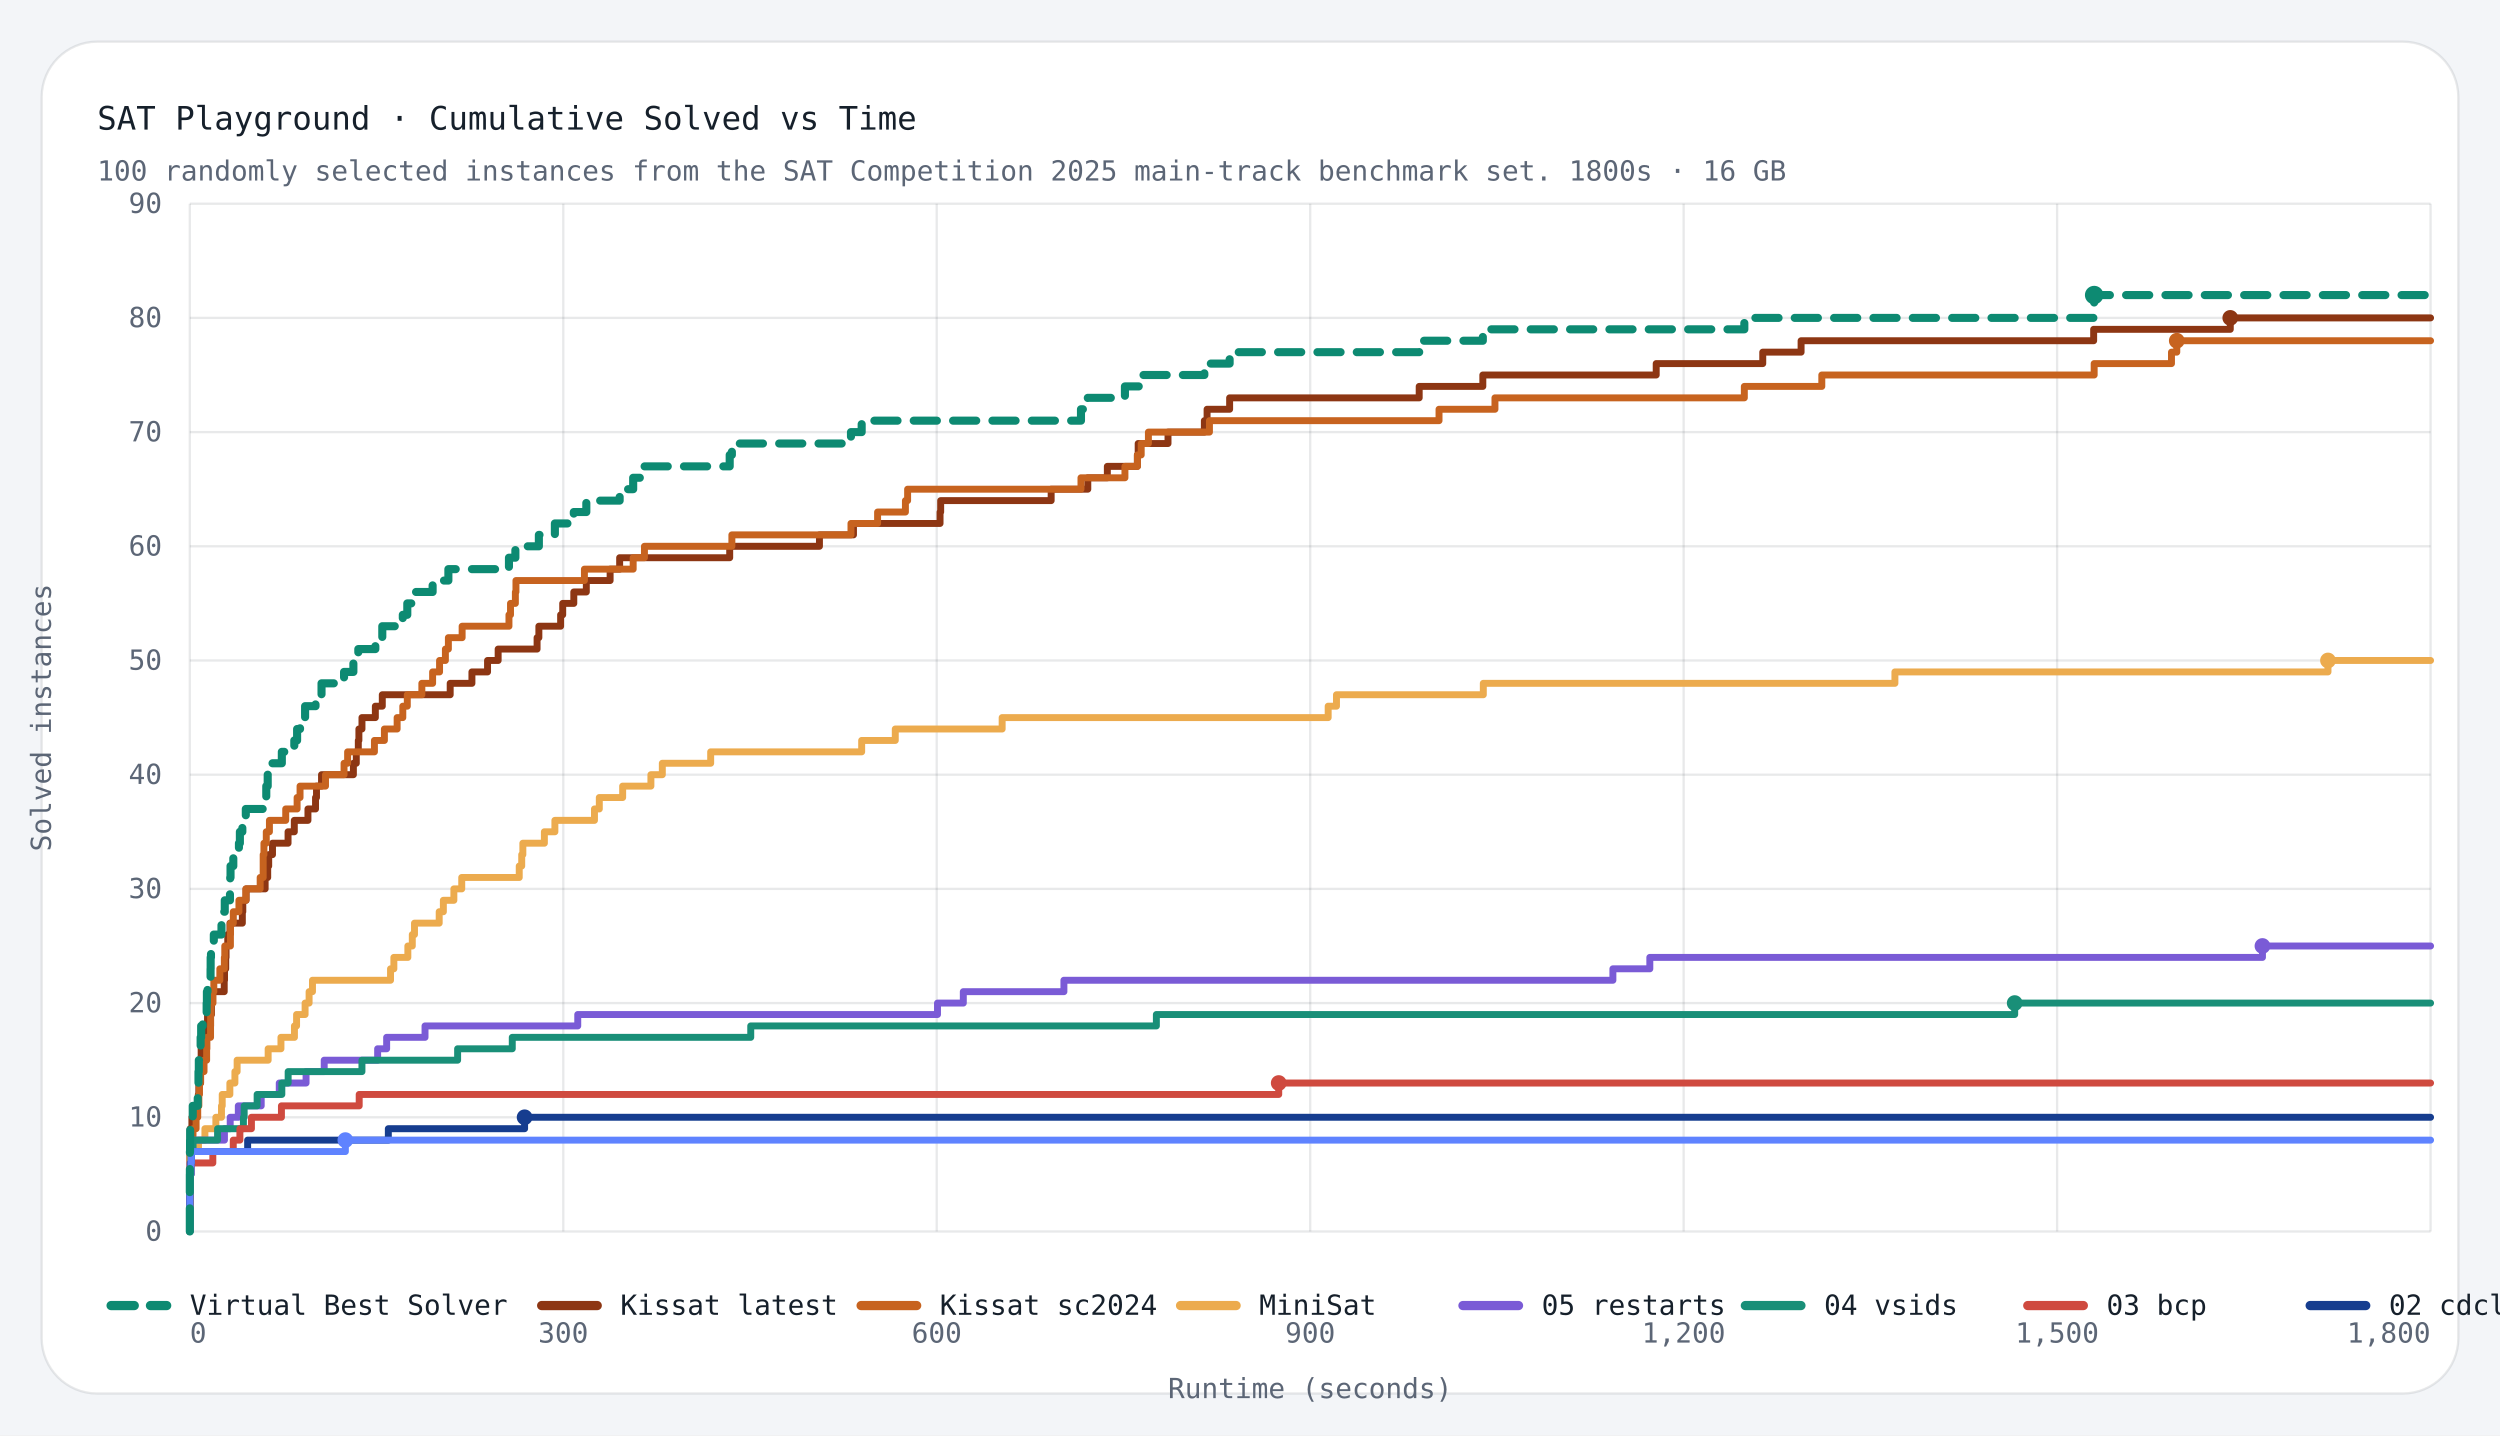
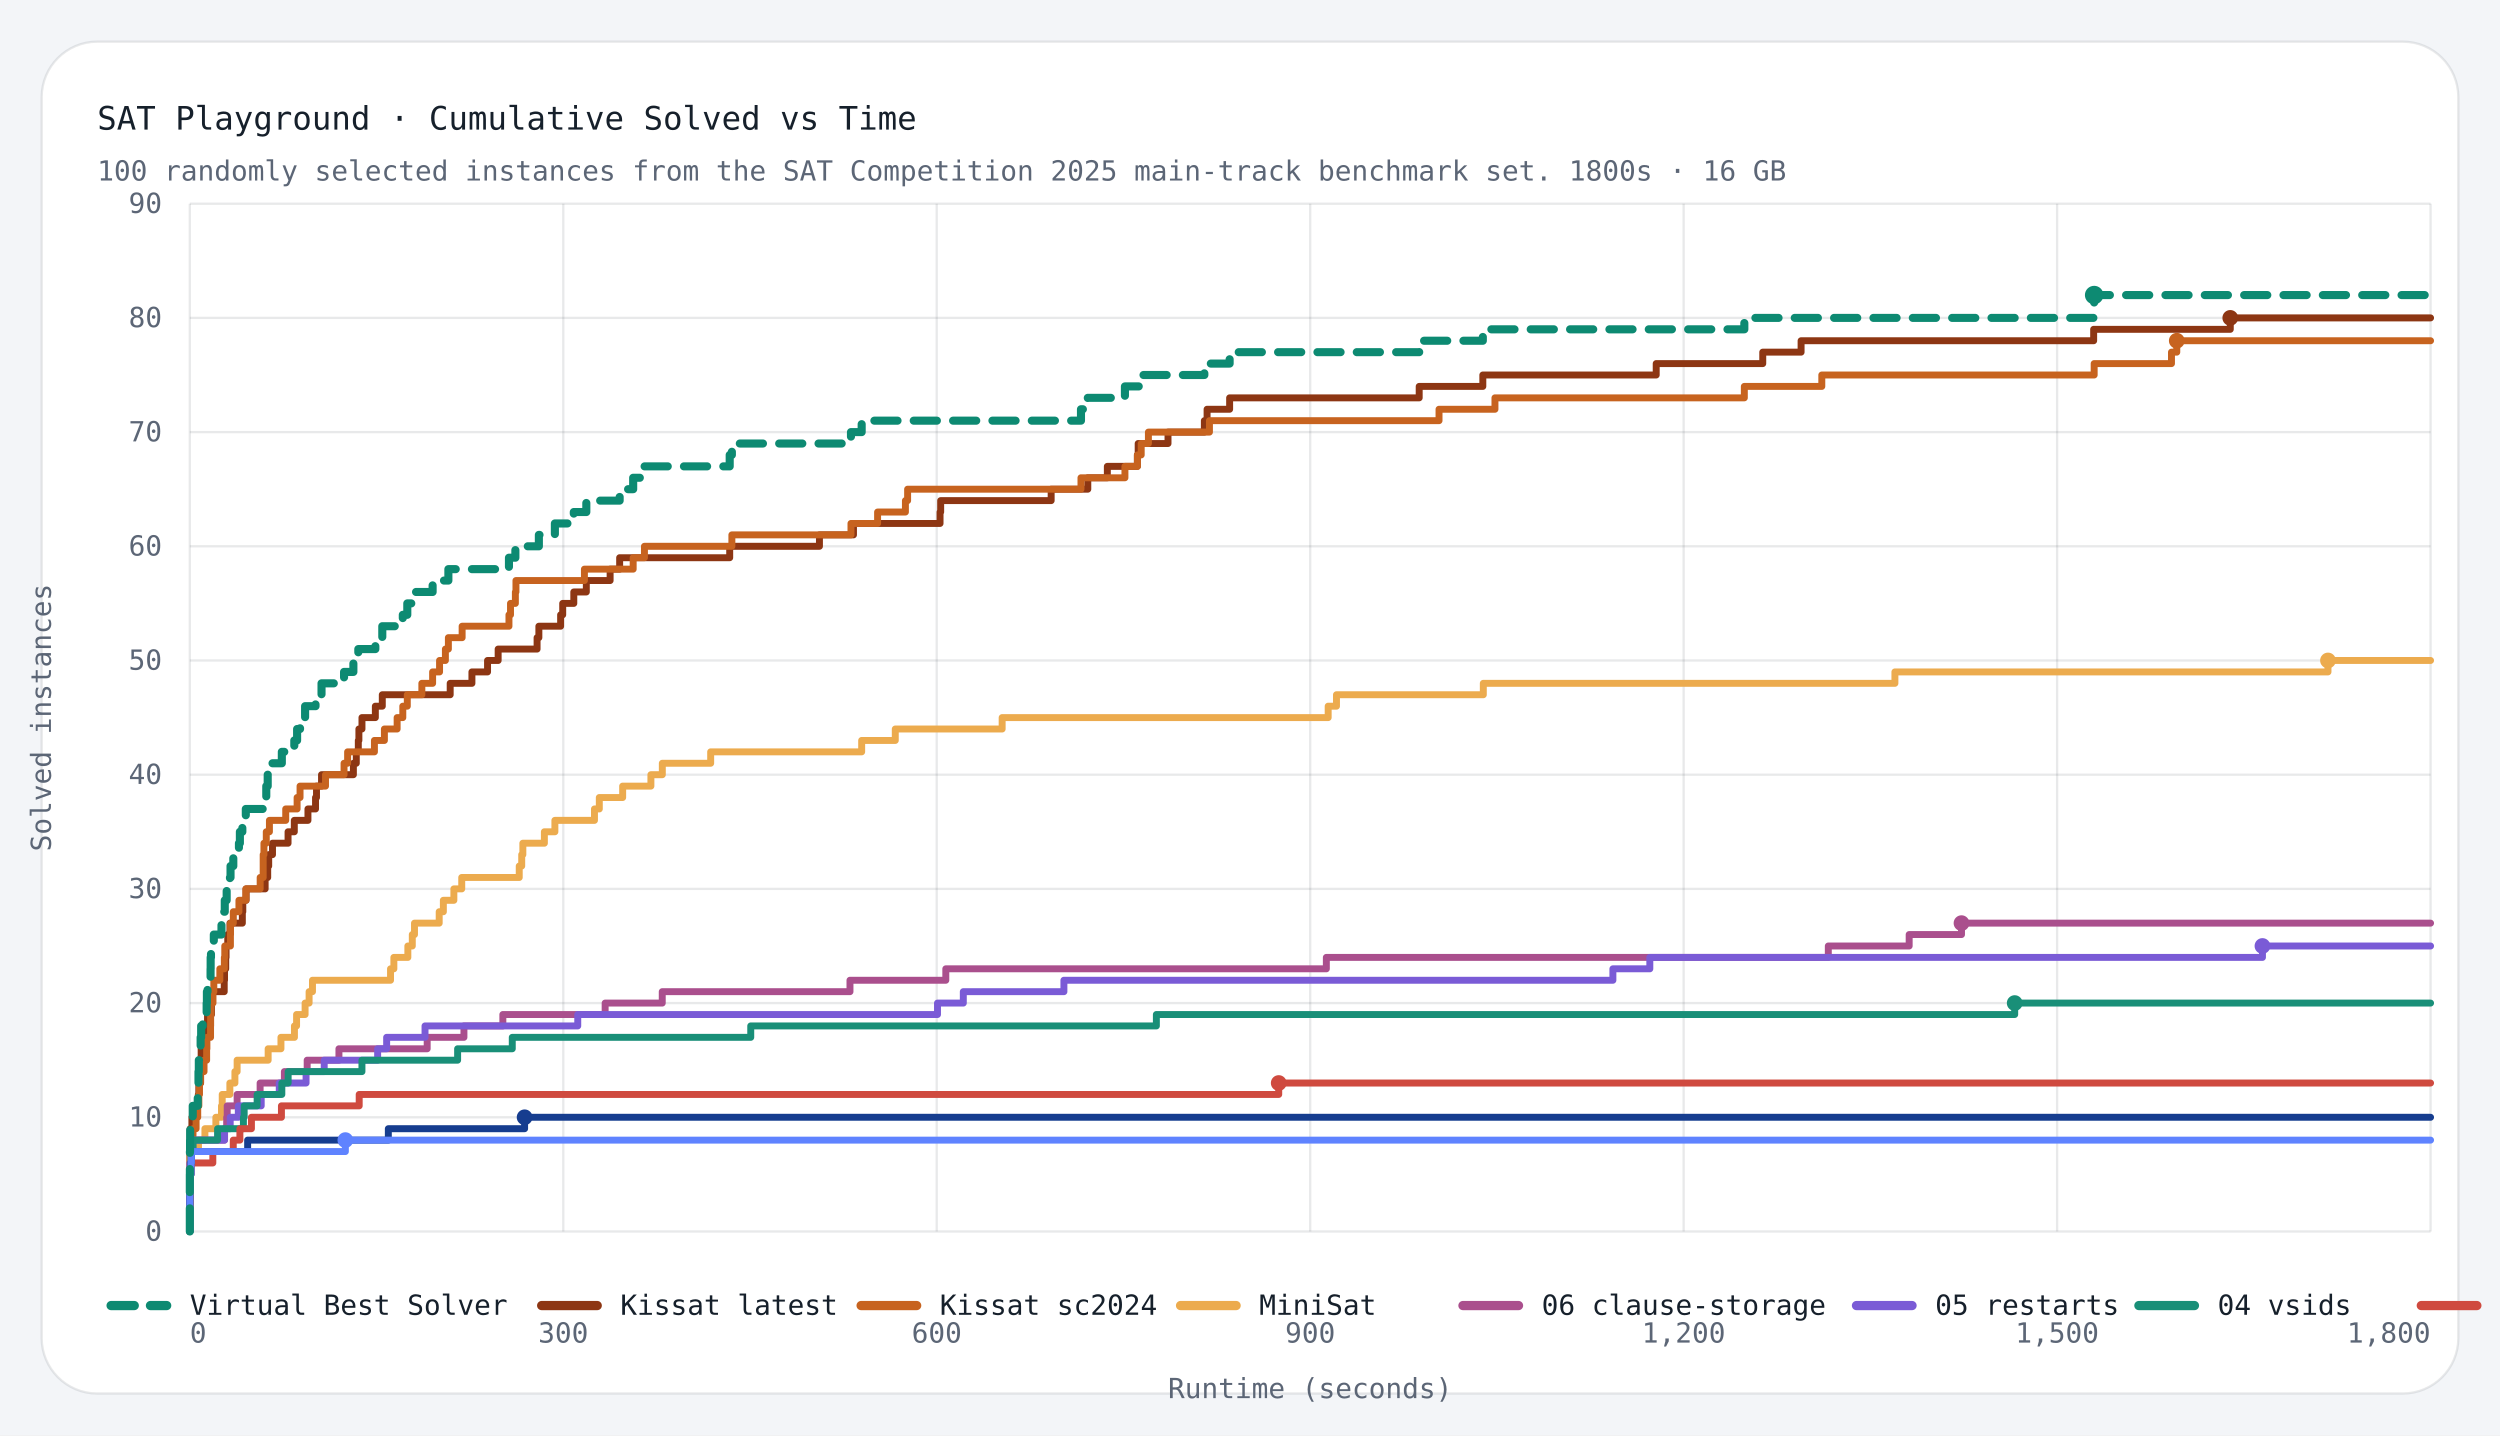
<svg xmlns="http://www.w3.org/2000/svg" width="1080" height="620" viewBox="0 0 1080 620" fill="none">
  <rect width="100%" height="100%" fill="#f3f5f8" />
  <rect x="18" y="18" width="1044" height="584" rx="24" fill="#ffffff" stroke="rgba(22,32,43,0.10)" />
  <text x="42" y="56" fill="#16202b" font-family="IBM Plex Mono, monospace" font-size="14">SAT Playground · Cumulative Solved vs Time</text>
  <text x="42" y="78" fill="#5c6676" font-family="IBM Plex Mono, monospace" font-size="12">100 randomly selected instances from the SAT Competition 2025 main-track benchmark set. 1800s · 16 GB</text>
  <line x1="82.00" y1="88" x2="82.00" y2="532" stroke="rgba(22,32,43,0.10)" stroke-width="1" />
  <text x="82.00" y="580" fill="#5c6676" font-family="IBM Plex Mono, monospace" font-size="12" text-anchor="start">0</text>
  <line x1="243.33" y1="88" x2="243.33" y2="532" stroke="rgba(22,32,43,0.10)" stroke-width="1" />
  <text x="243.33" y="580" fill="#5c6676" font-family="IBM Plex Mono, monospace" font-size="12" text-anchor="middle">300</text>
  <line x1="404.67" y1="88" x2="404.67" y2="532" stroke="rgba(22,32,43,0.10)" stroke-width="1" />
  <text x="404.67" y="580" fill="#5c6676" font-family="IBM Plex Mono, monospace" font-size="12" text-anchor="middle">600</text>
  <line x1="566.00" y1="88" x2="566.00" y2="532" stroke="rgba(22,32,43,0.10)" stroke-width="1" />
  <text x="566.00" y="580" fill="#5c6676" font-family="IBM Plex Mono, monospace" font-size="12" text-anchor="middle">900</text>
  <line x1="727.33" y1="88" x2="727.33" y2="532" stroke="rgba(22,32,43,0.10)" stroke-width="1" />
  <text x="727.33" y="580" fill="#5c6676" font-family="IBM Plex Mono, monospace" font-size="12" text-anchor="middle">1,200</text>
  <line x1="888.67" y1="88" x2="888.67" y2="532" stroke="rgba(22,32,43,0.10)" stroke-width="1" />
  <text x="888.67" y="580" fill="#5c6676" font-family="IBM Plex Mono, monospace" font-size="12" text-anchor="middle">1,500</text>
  <line x1="1050.00" y1="88" x2="1050.00" y2="532" stroke="rgba(22,32,43,0.10)" stroke-width="1" />
  <text x="1050.00" y="580" fill="#5c6676" font-family="IBM Plex Mono, monospace" font-size="12" text-anchor="end">1,800</text>
  <line x1="82" y1="532.00" x2="1050" y2="532.00" stroke="rgba(22,32,43,0.10)" stroke-width="1" />
  <text x="70" y="536.00" fill="#5c6676" font-family="IBM Plex Mono, monospace" font-size="12" text-anchor="end">0</text>
  <line x1="82" y1="482.67" x2="1050" y2="482.67" stroke="rgba(22,32,43,0.10)" stroke-width="1" />
  <text x="70" y="486.67" fill="#5c6676" font-family="IBM Plex Mono, monospace" font-size="12" text-anchor="end">10</text>
  <line x1="82" y1="433.33" x2="1050" y2="433.33" stroke="rgba(22,32,43,0.10)" stroke-width="1" />
  <text x="70" y="437.33" fill="#5c6676" font-family="IBM Plex Mono, monospace" font-size="12" text-anchor="end">20</text>
  <line x1="82" y1="384.00" x2="1050" y2="384.00" stroke="rgba(22,32,43,0.10)" stroke-width="1" />
  <text x="70" y="388.00" fill="#5c6676" font-family="IBM Plex Mono, monospace" font-size="12" text-anchor="end">30</text>
  <line x1="82" y1="334.67" x2="1050" y2="334.67" stroke="rgba(22,32,43,0.10)" stroke-width="1" />
  <text x="70" y="338.67" fill="#5c6676" font-family="IBM Plex Mono, monospace" font-size="12" text-anchor="end">40</text>
  <line x1="82" y1="285.33" x2="1050" y2="285.33" stroke="rgba(22,32,43,0.10)" stroke-width="1" />
  <text x="70" y="289.33" fill="#5c6676" font-family="IBM Plex Mono, monospace" font-size="12" text-anchor="end">50</text>
  <line x1="82" y1="236.00" x2="1050" y2="236.00" stroke="rgba(22,32,43,0.10)" stroke-width="1" />
  <text x="70" y="240.00" fill="#5c6676" font-family="IBM Plex Mono, monospace" font-size="12" text-anchor="end">60</text>
  <line x1="82" y1="186.67" x2="1050" y2="186.67" stroke="rgba(22,32,43,0.10)" stroke-width="1" />
  <text x="70" y="190.67" fill="#5c6676" font-family="IBM Plex Mono, monospace" font-size="12" text-anchor="end">70</text>
  <line x1="82" y1="137.33" x2="1050" y2="137.33" stroke="rgba(22,32,43,0.10)" stroke-width="1" />
  <text x="70" y="141.33" fill="#5c6676" font-family="IBM Plex Mono, monospace" font-size="12" text-anchor="end">80</text>
  <line x1="82" y1="88.00" x2="1050" y2="88.00" stroke="rgba(22,32,43,0.10)" stroke-width="1" />
  <text x="70" y="92.00" fill="#5c6676" font-family="IBM Plex Mono, monospace" font-size="12" text-anchor="end">90</text>
  <text x="566.00" y="604" fill="#5c6676" font-family="IBM Plex Mono, monospace" font-size="12" text-anchor="middle">Runtime (seconds)</text>
  <text x="22" y="310.00" fill="#5c6676" font-family="IBM Plex Mono, monospace" font-size="12" text-anchor="middle" transform="rotate(-90 22 310.00)">Solved instances</text>
  <path d="M 82.00 532.00 L 82.00 532.00 L 82.00 527.07 L 82.00 527.07 L 82.00 522.13 L 82.00 522.13 L 82.00 517.20 L 82.00 517.20 L 82.00 512.27 L 82.00 512.27 L 82.00 507.33 L 82.03 507.33 L 82.03 502.40 L 82.06 502.40 L 82.06 497.47 L 82.10 497.47 L 82.10 492.53 L 82.15 492.53 L 82.15 487.60 L 82.91 487.60 L 82.91 482.67 L 83.27 482.67 L 83.27 477.73 L 85.68 477.73 L 85.68 472.80 L 85.89 472.80 L 85.89 467.87 L 86.67 467.87 L 86.67 462.93 L 86.67 462.93 L 86.67 458.00 L 86.90 458.00 L 86.90 453.07 L 87.56 453.07 L 87.56 448.13 L 89.33 448.13 L 89.33 443.20 L 89.65 443.20 L 89.65 438.27 L 91.35 438.27 L 91.35 433.33 L 91.62 433.33 L 91.62 428.40 L 96.86 428.40 L 96.86 423.47 L 97.00 423.47 L 97.00 418.53 L 97.51 418.53 L 97.51 413.60 L 97.66 413.60 L 97.66 408.67 L 98.39 408.67 L 98.39 403.73 L 99.34 403.73 L 99.34 398.80 L 104.69 398.80 L 104.69 393.87 L 104.89 393.87 L 104.89 388.93 L 106.33 388.93 L 106.33 384.00 L 114.54 384.00 L 114.54 379.07 L 115.65 379.07 L 115.65 374.13 L 116.08 374.13 L 116.08 369.20 L 117.72 369.20 L 117.72 364.27 L 124.44 364.27 L 124.44 359.33 L 127.14 359.33 L 127.14 354.40 L 133.03 354.40 L 133.03 349.47 L 136.31 349.47 L 136.31 344.53 L 136.73 344.53 L 136.73 339.60 L 138.90 339.60 L 138.90 334.67 L 152.66 334.67 L 152.66 329.73 L 153.92 329.73 L 153.92 324.80 L 154.79 324.80 L 154.79 319.87 L 155.04 319.87 L 155.04 314.93 L 156.37 314.93 L 156.37 310.00 L 162.15 310.00 L 162.15 305.07 L 165.15 305.07 L 165.15 300.13 L 194.48 300.13 L 194.48 295.20 L 203.87 295.20 L 203.87 290.27 L 210.62 290.27 L 210.62 285.33 L 215.20 285.33 L 215.20 280.40 L 232.02 280.40 L 232.02 275.47 L 232.79 275.47 L 232.79 270.53 L 242.19 270.53 L 242.19 265.60 L 243.09 265.60 L 243.09 260.67 L 247.88 260.67 L 247.88 255.73 L 253.29 255.73 L 253.29 250.80 L 263.57 250.80 L 263.57 245.87 L 267.69 245.87 L 267.69 240.93 L 315.23 240.93 L 315.23 236.00 L 354.00 236.00 L 354.00 231.07 L 368.70 231.07 L 368.70 226.13 L 406.10 226.13 L 406.10 221.20 L 406.37 221.20 L 406.37 216.27 L 454.10 216.27 L 454.10 211.33 L 469.93 211.33 L 469.93 206.40 L 478.37 206.40 L 478.37 201.47 L 491.33 201.47 L 491.33 196.53 L 491.69 196.53 L 491.69 191.60 L 504.58 191.60 L 504.58 186.67 L 520.28 186.67 L 520.28 181.73 L 521.46 181.73 L 521.46 176.80 L 531.20 176.80 L 531.20 171.87 L 613.09 171.87 L 613.09 166.93 L 640.58 166.93 L 640.58 162.00 L 715.48 162.00 L 715.48 157.07 L 761.51 157.07 L 761.51 152.13 L 778.07 152.13 L 778.07 147.20 L 904.46 147.20 L 904.46 142.27 L 963.48 142.27 L 963.48 137.33 L 1050.00 137.33" stroke="#8d3613" stroke-width="3" stroke-linejoin="round" stroke-linecap="round" />
  <circle cx="963.48" cy="137.33" r="3.4" fill="#8d3613" />
  <path d="M 82.00 532.00 L 82.00 532.00 L 82.00 527.07 L 82.00 527.07 L 82.00 522.13 L 82.00 522.13 L 82.00 517.20 L 82.00 517.20 L 82.00 512.27 L 82.00 512.27 L 82.00 507.33 L 82.15 507.33 L 82.15 502.40 L 82.17 502.40 L 82.17 497.47 L 82.43 497.47 L 82.43 492.53 L 83.38 492.53 L 83.38 487.60 L 84.71 487.60 L 84.71 482.67 L 85.42 482.67 L 85.42 477.73 L 85.90 477.73 L 85.90 472.80 L 86.18 472.80 L 86.18 467.87 L 86.59 467.87 L 86.59 462.93 L 88.14 462.93 L 88.14 458.00 L 89.27 458.00 L 89.27 453.07 L 89.38 453.07 L 89.38 448.13 L 90.96 448.13 L 90.96 443.20 L 91.00 443.20 L 91.00 438.27 L 91.14 438.27 L 91.14 433.33 L 92.01 433.33 L 92.01 428.40 L 92.37 428.40 L 92.37 423.47 L 94.97 423.47 L 94.97 418.53 L 96.92 418.53 L 96.92 413.60 L 97.10 413.60 L 97.10 408.67 L 99.54 408.67 L 99.54 403.73 L 99.59 403.73 L 99.59 398.80 L 100.79 398.80 L 100.79 393.87 L 103.22 393.87 L 103.22 388.93 L 106.19 388.93 L 106.19 384.00 L 112.39 384.00 L 112.39 379.07 L 113.69 379.07 L 113.69 374.13 L 113.69 374.13 L 113.69 369.20 L 114.02 369.20 L 114.02 364.27 L 115.03 364.27 L 115.03 359.33 L 116.39 359.33 L 116.39 354.40 L 123.43 354.40 L 123.43 349.47 L 128.35 349.47 L 128.35 344.53 L 129.62 344.53 L 129.62 339.60 L 140.62 339.60 L 140.62 334.67 L 148.63 334.67 L 148.63 329.73 L 150.17 329.73 L 150.17 324.80 L 161.75 324.80 L 161.75 319.87 L 166.06 319.87 L 166.06 314.93 L 171.56 314.93 L 171.56 310.00 L 174.01 310.00 L 174.01 305.07 L 175.95 305.07 L 175.95 300.13 L 182.24 300.13 L 182.24 295.20 L 186.89 295.20 L 186.89 290.27 L 189.89 290.27 L 189.89 285.33 L 192.41 285.33 L 192.41 280.40 L 193.70 280.40 L 193.70 275.47 L 199.64 275.47 L 199.64 270.53 L 219.87 270.53 L 219.87 265.60 L 220.54 265.60 L 220.54 260.67 L 222.64 260.67 L 222.64 255.73 L 222.89 255.73 L 222.89 250.80 L 252.47 250.80 L 252.47 245.87 L 273.53 245.87 L 273.53 240.93 L 278.40 240.93 L 278.40 236.00 L 316.17 236.00 L 316.17 231.07 L 367.62 231.07 L 367.62 226.13 L 379.12 226.13 L 379.12 221.20 L 391.14 221.20 L 391.14 216.27 L 392.09 216.27 L 392.09 211.33 L 466.98 211.33 L 466.98 206.40 L 485.97 206.40 L 485.97 201.47 L 491.38 201.47 L 491.38 196.53 L 493.00 196.53 L 493.00 191.60 L 496.11 191.60 L 496.11 186.67 L 522.48 186.67 L 522.48 181.73 L 621.66 181.73 L 621.66 176.80 L 645.82 176.80 L 645.82 171.87 L 753.55 171.87 L 753.55 166.93 L 787.02 166.93 L 787.02 162.00 L 904.68 162.00 L 904.68 157.07 L 938.08 157.07 L 938.08 152.13 L 940.37 152.13 L 940.37 147.20 L 1050.00 147.20" stroke="#c7631f" stroke-width="3" stroke-linejoin="round" stroke-linecap="round" />
  <circle cx="940.37" cy="147.20" r="3.4" fill="#c7631f" />
  <path d="M 82.00 532.00 L 82.00 532.00 L 82.00 527.07 L 82.00 527.07 L 82.00 522.13 L 82.00 522.13 L 82.00 517.20 L 82.00 517.20 L 82.00 512.27 L 82.04 512.27 L 82.04 507.33 L 82.09 507.33 L 82.09 502.40 L 82.19 502.40 L 82.19 497.47 L 85.74 497.47 L 85.74 492.53 L 88.52 492.53 L 88.52 487.60 L 93.25 487.60 L 93.25 482.67 L 95.68 482.67 L 95.68 477.73 L 96.00 477.73 L 96.00 472.80 L 99.30 472.80 L 99.30 467.87 L 101.48 467.87 L 101.48 462.93 L 102.44 462.93 L 102.44 458.00 L 115.84 458.00 L 115.84 453.07 L 121.37 453.07 L 121.37 448.13 L 127.20 448.13 L 127.20 443.20 L 128.12 443.20 L 128.12 438.27 L 131.80 438.27 L 131.80 433.33 L 133.53 433.33 L 133.53 428.40 L 134.99 428.40 L 134.99 423.47 L 168.71 423.47 L 168.71 418.53 L 170.15 418.53 L 170.15 413.60 L 176.19 413.60 L 176.19 408.67 L 178.11 408.67 L 178.11 403.73 L 179.06 403.73 L 179.06 398.80 L 189.73 398.80 L 189.73 393.87 L 191.53 393.87 L 191.53 388.93 L 196.07 388.93 L 196.07 384.00 L 199.47 384.00 L 199.47 379.07 L 224.31 379.07 L 224.31 374.13 L 225.38 374.13 L 225.38 369.20 L 225.87 369.20 L 225.87 364.27 L 235.17 364.27 L 235.17 359.33 L 239.71 359.33 L 239.71 354.40 L 256.81 354.40 L 256.81 349.47 L 258.90 349.47 L 258.90 344.53 L 268.99 344.53 L 268.99 339.60 L 281.19 339.60 L 281.19 334.67 L 286.12 334.67 L 286.12 329.73 L 307.01 329.73 L 307.01 324.80 L 372.24 324.80 L 372.24 319.87 L 386.76 319.87 L 386.76 314.93 L 432.93 314.93 L 432.93 310.00 L 573.77 310.00 L 573.77 305.07 L 577.36 305.07 L 577.36 300.13 L 640.79 300.13 L 640.79 295.20 L 818.60 295.20 L 818.60 290.27 L 1005.69 290.27 L 1005.69 285.33 L 1050.00 285.33" stroke="#ecab4e" stroke-width="3" stroke-linejoin="round" stroke-linecap="round" />
  <circle cx="1005.69" cy="285.33" r="3.4" fill="#ecab4e" />
+   <path d="M 82.00 532.00 L 82.00 532.00 L 82.00 527.07 L 82.01 527.07 L 82.01 522.13 L 82.01 522.13 L 82.01 517.20 L 82.01 517.20 L 82.01 512.27 L 82.01 512.27 L 82.01 507.33 L 82.09 507.33 L 82.09 502.40 L 82.62 502.40 L 82.62 497.47 L 83.24 497.47 L 83.24 492.53 L 97.02 492.53 L 97.02 487.60 L 97.92 487.60 L 97.92 482.67 L 98.15 482.67 L 98.15 477.73 L 102.44 477.73 L 102.44 472.80 L 112.37 472.80 L 112.37 467.87 L 122.85 467.87 L 122.85 462.93 L 132.70 462.93 L 132.70 458.00 L 146.42 458.00 L 146.42 453.07 L 184.54 453.07 L 184.54 448.13 L 200.42 448.13 L 200.42 443.20 L 217.23 443.20 L 217.23 438.27 L 261.42 438.27 L 261.42 433.33 L 286.09 433.33 L 286.09 428.40 L 367.19 428.40 L 367.19 423.47 L 408.59 423.47 L 408.59 418.53 L 572.98 418.53 L 572.98 413.60 L 789.83 413.60 L 789.83 408.67 L 824.76 408.67 L 824.76 403.73 L 847.37 403.73 L 847.37 398.80 L 1050.00 398.80" stroke="#aa4f8d" stroke-width="3" stroke-linejoin="round" stroke-linecap="round" />
+   <circle cx="847.37" cy="398.80" r="3.4" fill="#aa4f8d" />
  <path d="M 82.00 532.00 L 82.00 532.00 L 82.00 527.07 L 82.01 527.07 L 82.01 522.13 L 82.01 522.13 L 82.01 517.20 L 82.01 517.20 L 82.01 512.27 L 82.02 512.27 L 82.02 507.33 L 82.10 507.33 L 82.10 502.40 L 82.60 502.40 L 82.60 497.47 L 83.05 497.47 L 83.05 492.53 L 96.96 492.53 L 96.96 487.60 L 99.45 487.60 L 99.45 482.67 L 102.95 482.67 L 102.95 477.73 L 112.84 477.73 L 112.84 472.80 L 120.64 472.80 L 120.64 467.87 L 132.22 467.87 L 132.22 462.93 L 140.06 462.93 L 140.06 458.00 L 163.14 458.00 L 163.14 453.07 L 167.03 453.07 L 167.03 448.13 L 183.61 448.13 L 183.61 443.20 L 249.59 443.20 L 249.59 438.27 L 405.00 438.27 L 405.00 433.33 L 416.15 433.33 L 416.15 428.40 L 459.61 428.40 L 459.61 423.47 L 696.77 423.47 L 696.77 418.53 L 712.72 418.53 L 712.72 413.60 L 977.38 413.60 L 977.38 408.67 L 1050.00 408.67" stroke="#7a5bd6" stroke-width="3" stroke-linejoin="round" stroke-linecap="round" />
  <circle cx="977.38" cy="408.67" r="3.4" fill="#7a5bd6" />
  <path d="M 82.00 532.00 L 82.00 532.00 L 82.00 527.07 L 82.01 527.07 L 82.01 522.13 L 82.01 522.13 L 82.01 517.20 L 82.01 517.20 L 82.01 512.27 L 82.01 512.27 L 82.01 507.33 L 82.45 507.33 L 82.45 502.40 L 82.59 502.40 L 82.59 497.47 L 83.40 497.47 L 83.40 492.53 L 93.99 492.53 L 93.99 487.60 L 105.15 487.60 L 105.15 482.67 L 105.48 482.67 L 105.48 477.73 L 111.08 477.73 L 111.08 472.80 L 121.75 472.80 L 121.75 467.87 L 124.48 467.87 L 124.48 462.93 L 156.36 462.93 L 156.36 458.00 L 197.69 458.00 L 197.69 453.07 L 221.30 453.07 L 221.30 448.13 L 324.32 448.13 L 324.32 443.20 L 499.55 443.20 L 499.55 438.27 L 870.35 438.27 L 870.35 433.33 L 1050.00 433.33" stroke="#198f78" stroke-width="3" stroke-linejoin="round" stroke-linecap="round" />
  <circle cx="870.35" cy="433.33" r="3.4" fill="#198f78" />
  <path d="M 82.00 532.00 L 82.00 532.00 L 82.00 527.07 L 82.00 527.07 L 82.00 522.13 L 82.00 522.13 L 82.00 517.20 L 82.00 517.20 L 82.00 512.27 L 82.01 512.27 L 82.01 507.33 L 82.56 507.33 L 82.56 502.40 L 91.94 502.40 L 91.94 497.47 L 100.77 497.47 L 100.77 492.53 L 103.63 492.53 L 103.63 487.60 L 108.62 487.60 L 108.62 482.67 L 121.58 482.67 L 121.58 477.73 L 155.17 477.73 L 155.17 472.80 L 552.41 472.80 L 552.41 467.87 L 1050.00 467.87" stroke="#cf4a3f" stroke-width="3" stroke-linejoin="round" stroke-linecap="round" />
  <circle cx="552.41" cy="467.87" r="3.4" fill="#cf4a3f" />
  <path d="M 82.00 532.00 L 82.00 532.00 L 82.00 527.07 L 82.00 527.07 L 82.00 522.13 L 82.00 522.13 L 82.00 517.20 L 82.01 517.20 L 82.01 512.27 L 82.01 512.27 L 82.01 507.33 L 82.45 507.33 L 82.45 502.40 L 82.69 502.40 L 82.69 497.47 L 106.98 497.47 L 106.98 492.53 L 167.76 492.53 L 167.76 487.60 L 226.63 487.60 L 226.63 482.67 L 1050.00 482.67" stroke="#163d8f" stroke-width="3" stroke-linejoin="round" stroke-linecap="round" />
  <circle cx="226.63" cy="482.67" r="3.4" fill="#163d8f" />
  <path d="M 82.00 532.00 L 82.00 532.00 L 82.00 527.07 L 82.01 527.07 L 82.01 522.13 L 82.01 522.13 L 82.01 517.20 L 82.01 517.20 L 82.01 512.27 L 82.01 512.27 L 82.01 507.33 L 82.53 507.33 L 82.53 502.40 L 82.68 502.40 L 82.68 497.47 L 149.20 497.47 L 149.20 492.53 L 1050.00 492.53" stroke="#5f83ff" stroke-width="3" stroke-linejoin="round" stroke-linecap="round" />
  <circle cx="149.20" cy="492.53" r="3.4" fill="#5f83ff" />
-   <path d="M 82.00 532.00 L 82.00 532.00 L 82.00 527.07 L 82.00 527.07 L 82.00 522.13 L 82.00 522.13 L 82.00 517.20 L 82.00 517.20 L 82.00 512.27 L 82.00 512.27 L 82.00 507.33 L 82.03 507.33 L 82.03 502.40 L 82.04 502.40 L 82.04 497.47 L 82.10 497.47 L 82.10 492.53 L 82.15 492.53 L 82.15 487.60 L 82.91 487.60 L 82.91 482.67 L 83.27 482.67 L 83.27 477.73 L 85.42 477.73 L 85.42 472.80 L 85.68 472.80 L 85.68 467.87 L 85.74 467.87 L 85.74 462.93 L 85.89 462.93 L 85.89 458.00 L 86.59 458.00 L 86.59 453.07 L 86.67 453.07 L 86.67 448.13 L 86.90 448.13 L 86.90 443.20 L 87.56 443.20 L 87.56 438.27 L 89.27 438.27 L 89.27 433.33 L 89.38 433.33 L 89.38 428.40 L 89.65 428.40 L 89.65 423.47 L 90.96 423.47 L 90.96 418.53 L 91.00 418.53 L 91.00 413.60 L 91.14 413.60 L 91.14 408.67 L 92.37 408.67 L 92.37 403.73 L 95.68 403.73 L 95.68 398.80 L 96.86 398.80 L 96.86 393.87 L 97.10 393.87 L 97.10 388.93 L 99.34 388.93 L 99.34 384.00 L 99.45 384.00 L 99.45 379.07 L 99.59 379.07 L 99.59 374.13 L 100.79 374.13 L 100.79 369.20 L 103.22 369.20 L 103.22 364.27 L 103.63 364.27 L 103.63 359.33 L 104.69 359.33 L 104.69 354.40 L 106.19 354.40 L 106.19 349.47 L 113.69 349.47 L 113.69 344.53 L 115.03 344.53 L 115.03 339.60 L 115.65 339.60 L 115.65 334.67 L 116.39 334.67 L 116.39 329.73 L 121.75 329.73 L 121.75 324.80 L 127.14 324.80 L 127.14 319.87 L 128.35 319.87 L 128.35 314.93 L 129.62 314.93 L 129.62 310.00 L 131.80 310.00 L 131.80 305.07 L 136.31 305.07 L 136.31 300.13 L 138.90 300.13 L 138.90 295.20 L 148.63 295.20 L 148.63 290.27 L 152.66 290.27 L 152.66 285.33 L 154.79 285.33 L 154.79 280.40 L 162.15 280.40 L 162.15 275.47 L 165.15 275.47 L 165.15 270.53 L 174.01 270.53 L 174.01 265.60 L 175.95 265.60 L 175.95 260.67 L 178.11 260.67 L 178.11 255.73 L 186.89 255.73 L 186.89 250.80 L 193.70 250.80 L 193.70 245.87 L 219.87 245.87 L 219.87 240.93 L 222.64 240.93 L 222.64 236.00 L 232.79 236.00 L 232.79 231.07 L 239.71 231.07 L 239.71 226.13 L 247.88 226.13 L 247.88 221.20 L 253.29 221.20 L 253.29 216.27 L 267.69 216.27 L 267.69 211.33 L 273.53 211.33 L 273.53 206.40 L 278.40 206.40 L 278.40 201.47 L 315.23 201.47 L 315.23 196.53 L 316.17 196.53 L 316.17 191.60 L 367.62 191.60 L 367.62 186.67 L 372.24 186.67 L 372.24 181.73 L 466.98 181.73 L 466.98 176.80 L 469.93 176.80 L 469.93 171.87 L 485.97 171.87 L 485.97 166.93 L 493.00 166.93 L 493.00 162.00 L 520.28 162.00 L 520.28 157.07 L 531.20 157.07 L 531.20 152.13 L 613.09 152.13 L 613.09 147.20 L 640.58 147.20 L 640.58 142.27 L 753.55 142.27 L 753.55 137.33 L 904.46 137.33 L 904.46 132.40 L 904.68 132.40 L 904.68 127.47 L 1050.00 127.47" stroke="#0d8a72" stroke-width="3.5" stroke-linejoin="round" stroke-linecap="round" stroke-dasharray="10 7" />
+   <path d="M 82.00 532.00 L 82.00 532.00 L 82.00 527.07 L 82.00 527.07 L 82.00 522.13 L 82.00 522.13 L 82.00 517.20 L 82.00 517.20 L 82.00 512.27 L 82.00 512.27 L 82.00 507.33 L 82.03 507.33 L 82.03 502.40 L 82.04 502.40 L 82.04 497.47 L 82.10 497.47 L 82.10 492.53 L 82.15 492.53 L 82.15 487.60 L 82.91 487.60 L 82.91 482.67 L 83.27 482.67 L 83.27 477.73 L 85.42 477.73 L 85.42 472.80 L 85.68 472.80 L 85.68 467.87 L 85.74 467.87 L 85.74 462.93 L 85.89 462.93 L 85.89 458.00 L 86.59 458.00 L 86.59 453.07 L 86.67 453.07 L 86.67 448.13 L 86.90 448.13 L 86.90 443.20 L 87.56 443.20 L 87.56 438.27 L 89.27 438.27 L 89.27 433.33 L 89.38 433.33 L 89.38 428.40 L 89.65 428.40 L 89.65 423.47 L 90.96 423.47 L 90.96 418.53 L 91.00 418.53 L 91.00 413.60 L 91.14 413.60 L 91.14 408.67 L 92.37 408.67 L 92.37 403.73 L 95.68 403.73 L 95.68 398.80 L 96.86 398.80 L 96.86 393.87 L 97.10 393.87 L 97.10 388.93 L 97.92 388.93 L 97.92 384.00 L 99.34 384.00 L 99.34 379.07 L 99.59 379.07 L 99.59 374.13 L 100.79 374.13 L 100.79 369.20 L 103.22 369.20 L 103.22 364.27 L 103.63 364.27 L 103.63 359.33 L 104.69 359.33 L 104.69 354.40 L 106.19 354.40 L 106.19 349.47 L 113.69 349.47 L 113.69 344.53 L 115.03 344.53 L 115.03 339.60 L 115.65 339.60 L 115.65 334.67 L 116.39 334.67 L 116.39 329.73 L 121.75 329.73 L 121.75 324.80 L 127.14 324.80 L 127.14 319.87 L 128.35 319.87 L 128.35 314.93 L 129.62 314.93 L 129.62 310.00 L 131.80 310.00 L 131.80 305.07 L 136.31 305.07 L 136.31 300.13 L 138.90 300.13 L 138.90 295.20 L 148.63 295.20 L 148.63 290.27 L 152.66 290.27 L 152.66 285.33 L 154.79 285.33 L 154.79 280.40 L 162.15 280.40 L 162.15 275.47 L 165.15 275.47 L 165.15 270.53 L 174.01 270.53 L 174.01 265.60 L 175.95 265.60 L 175.95 260.67 L 178.11 260.67 L 178.11 255.73 L 186.89 255.73 L 186.89 250.80 L 193.70 250.80 L 193.70 245.87 L 219.87 245.87 L 219.87 240.93 L 222.64 240.93 L 222.64 236.00 L 232.79 236.00 L 232.79 231.07 L 239.71 231.07 L 239.71 226.13 L 247.88 226.13 L 247.88 221.20 L 253.29 221.20 L 253.29 216.27 L 267.69 216.27 L 267.69 211.33 L 273.53 211.33 L 273.53 206.40 L 278.40 206.40 L 278.40 201.47 L 315.23 201.47 L 315.23 196.53 L 316.17 196.53 L 316.17 191.60 L 367.62 191.60 L 367.62 186.67 L 372.24 186.67 L 372.24 181.73 L 466.98 181.73 L 466.98 176.80 L 469.93 176.80 L 469.93 171.87 L 485.97 171.87 L 485.97 166.93 L 493.00 166.93 L 493.00 162.00 L 520.28 162.00 L 520.28 157.07 L 531.20 157.07 L 531.20 152.13 L 613.09 152.13 L 613.09 147.20 L 640.58 147.20 L 640.58 142.27 L 753.55 142.27 L 753.55 137.33 L 904.46 137.33 L 904.46 132.40 L 904.68 132.40 L 904.68 127.47 L 1050.00 127.47" stroke="#0d8a72" stroke-width="3.5" stroke-linejoin="round" stroke-linecap="round" stroke-dasharray="10 7" />
  <circle cx="904.68" cy="127.47" r="4" fill="#0d8a72" />
  <line x1="48" y1="564" x2="72" y2="564" stroke="#0d8a72" stroke-width="4" stroke-linecap="round" stroke-dasharray="10 7" />
  <text x="82" y="568" fill="#16202b" font-family="IBM Plex Mono, monospace" font-size="12">Virtual Best Solver</text>
  <line x1="234" y1="564" x2="258" y2="564" stroke="#8d3613" stroke-width="4" stroke-linecap="round" />
  <text x="268" y="568" fill="#16202b" font-family="IBM Plex Mono, monospace" font-size="12">Kissat latest</text>
  <line x1="372" y1="564" x2="396" y2="564" stroke="#c7631f" stroke-width="4" stroke-linecap="round" />
  <text x="406" y="568" fill="#16202b" font-family="IBM Plex Mono, monospace" font-size="12">Kissat sc2024</text>
  <line x1="510" y1="564" x2="534" y2="564" stroke="#ecab4e" stroke-width="4" stroke-linecap="round" />
  <text x="544" y="568" fill="#16202b" font-family="IBM Plex Mono, monospace" font-size="12">MiniSat</text>
-   <line x1="632" y1="564" x2="656" y2="564" stroke="#7a5bd6" stroke-width="4" stroke-linecap="round" />
-   <text x="666" y="568" fill="#16202b" font-family="IBM Plex Mono, monospace" font-size="12">05 restarts</text>
-   <line x1="754" y1="564" x2="778" y2="564" stroke="#198f78" stroke-width="4" stroke-linecap="round" />
-   <text x="788" y="568" fill="#16202b" font-family="IBM Plex Mono, monospace" font-size="12">04 vsids</text>
-   <line x1="876" y1="564" x2="900" y2="564" stroke="#cf4a3f" stroke-width="4" stroke-linecap="round" />
-   <text x="910" y="568" fill="#16202b" font-family="IBM Plex Mono, monospace" font-size="12">03 bcp</text>
-   <line x1="998" y1="564" x2="1022" y2="564" stroke="#163d8f" stroke-width="4" stroke-linecap="round" />
-   <text x="1032" y="568" fill="#16202b" font-family="IBM Plex Mono, monospace" font-size="12">02 cdcl</text>
-   <line x1="1120" y1="564" x2="1144" y2="564" stroke="#5f83ff" stroke-width="4" stroke-linecap="round" />
-   <text x="1154" y="568" fill="#16202b" font-family="IBM Plex Mono, monospace" font-size="12">01 naive-dpll</text>
+   <line x1="632" y1="564" x2="656" y2="564" stroke="#aa4f8d" stroke-width="4" stroke-linecap="round" />
+   <text x="666" y="568" fill="#16202b" font-family="IBM Plex Mono, monospace" font-size="12">06 clause-storage</text>
+   <line x1="802" y1="564" x2="826" y2="564" stroke="#7a5bd6" stroke-width="4" stroke-linecap="round" />
+   <text x="836" y="568" fill="#16202b" font-family="IBM Plex Mono, monospace" font-size="12">05 restarts</text>
+   <line x1="924" y1="564" x2="948" y2="564" stroke="#198f78" stroke-width="4" stroke-linecap="round" />
+   <text x="958" y="568" fill="#16202b" font-family="IBM Plex Mono, monospace" font-size="12">04 vsids</text>
+   <line x1="1046" y1="564" x2="1070" y2="564" stroke="#cf4a3f" stroke-width="4" stroke-linecap="round" />
+   <text x="1080" y="568" fill="#16202b" font-family="IBM Plex Mono, monospace" font-size="12">03 bcp</text>
+   <line x1="1168" y1="564" x2="1192" y2="564" stroke="#163d8f" stroke-width="4" stroke-linecap="round" />
+   <text x="1202" y="568" fill="#16202b" font-family="IBM Plex Mono, monospace" font-size="12">02 cdcl</text>
+   <line x1="1290" y1="564" x2="1314" y2="564" stroke="#5f83ff" stroke-width="4" stroke-linecap="round" />
+   <text x="1324" y="568" fill="#16202b" font-family="IBM Plex Mono, monospace" font-size="12">01 naive-dpll</text>
</svg>
